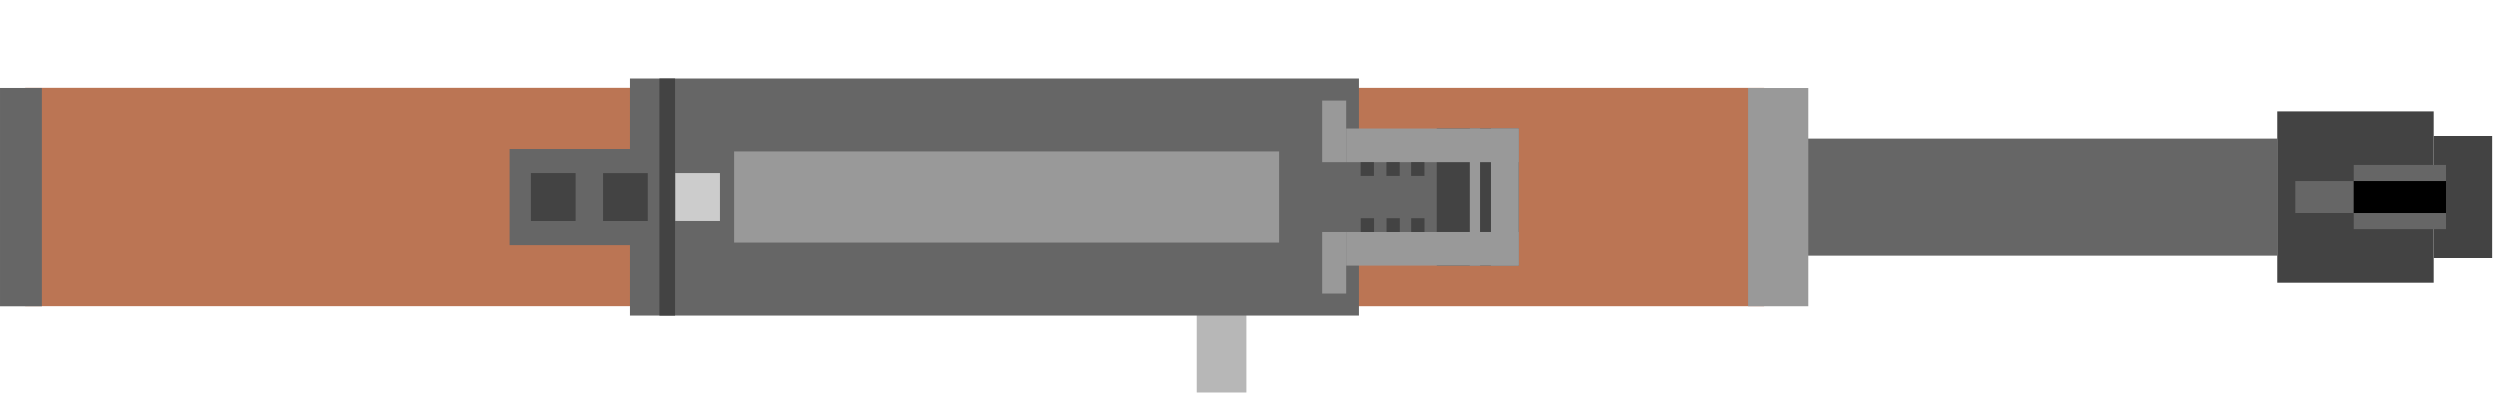
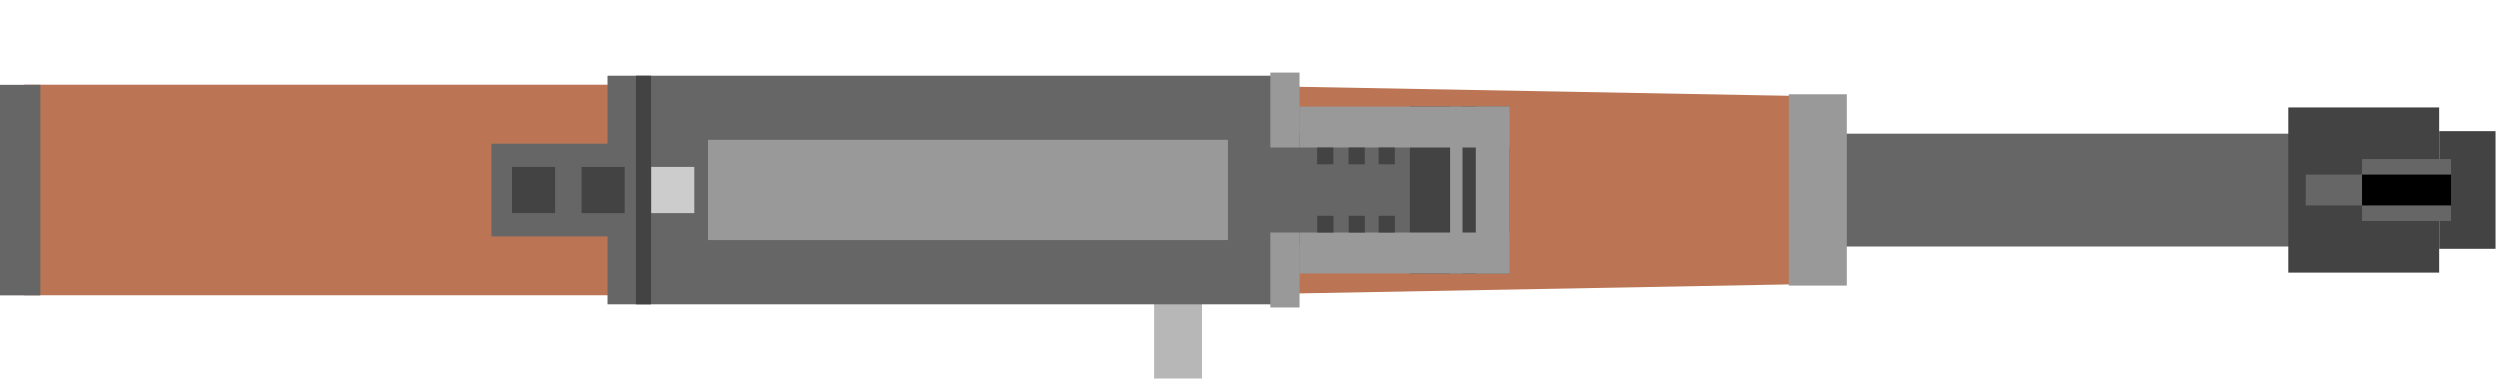
- <svg xmlns="http://www.w3.org/2000/svg" version="1.1" viewBox="0.0 0.0 837.11 131.95" fill="none" stroke="none" stroke-linecap="square" stroke-miterlimit="10">
+ <svg xmlns="http://www.w3.org/2000/svg" version="1.1" viewBox="0.0 0.0 868.031 132.0" fill="none" stroke="none" stroke-linecap="square" stroke-miterlimit="10">
  <clipPath id="p.0">
-     <path d="m0 0l837.11 0l0 131.95l-837.11 0l0 -131.95z" clip-rule="nonzero" />
+     <path d="m0 0l868.032 0l0 132.0l-868.032 0l0 -132.0z" clip-rule="nonzero" />
  </clipPath>
  <g clip-path="url(#p.0)">
-     <path fill="#000000" fill-opacity="0.0" d="m0 0l837.11 0l0 131.95l-837.11 0z" fill-rule="evenodd" />
+     <path fill="#000000" fill-opacity="0.0" d="m0 0l868.032 0l0 132.0l-868.032 0z" fill-rule="evenodd" />
    <path fill="#bb7554" d="m8.423 29.411l217.543 0l0 73.102l-217.543 0z" fill-rule="evenodd" />
-     <path fill="#666666" d="m592.102 46.415l170.425 0l0 39.181l-170.425 0z" fill-rule="evenodd" />
-     <path fill="#bb7554" d="m397.688 29.425l193.008 0l0 73.102l-193.008 0z" fill-rule="evenodd" />
+     <path fill="#666666" d="m592.102 46.415l217.543 0l0 39.181l-217.543 0z" fill-rule="evenodd" />
    <path fill="#b7b7b7" d="m400.719 85.596l16.63 0l0 45.827l-16.63 0z" fill-rule="evenodd" />
+     <path fill="#bb7554" d="m444.753 30.021l179.748 3.299l0 65.37l-179.748 3.299z" fill-rule="evenodd" />
    <path fill="#666666" d="m0.003 29.454l14.016 0l0 73.102l-14.016 0z" fill-rule="evenodd" />
-     <path fill="#666666" d="m210.937 26.289l244.095 0l0 79.37l-244.095 0z" fill-rule="evenodd" />
-     <path fill="#999999" d="m245.814 50.701l182.488 0l0 30.52l-182.488 0z" fill-rule="evenodd" />
+     <path fill="#666666" d="m210.937 26.289l236.85 0l0 79.37l-236.85 0z" fill-rule="evenodd" />
+     <path fill="#999999" d="m245.814 48.543l180.535 0l0 34.803l-180.535 0z" fill-rule="evenodd" />
    <path fill="#666666" d="m170.637 49.894l43.18 0l0 32.185l-43.18 0z" fill-rule="evenodd" />
    <path fill="#434343" d="m177.767 57.953l14.97 0l0 16.038l-14.97 0z" fill-rule="evenodd" />
    <path fill="#434343" d="m201.932 57.967l14.97 0l0 16.038l-14.97 0z" fill-rule="evenodd" />
    <path fill="#cccccc" d="m226.097 57.953l14.97 0l0 16.038l-14.97 0z" fill-rule="evenodd" />
    <path fill="#434343" d="m220.802 26.293l5.245 0l0 79.372l-5.245 0z" fill-rule="evenodd" />
-     <path fill="#999999" d="m605.493 29.47l-20.157 0l0 73.071l20.157 0z" fill-rule="evenodd" />
-     <path fill="#666666" d="m432.648 50.701l62.173 0l0 30.52l-62.173 0z" fill-rule="evenodd" />
-     <path fill="#434343" d="m814.924 45.538l19.559 0l0 40.85l-19.559 0z" fill-rule="evenodd" />
-     <path fill="#434343" d="m762.526 37.302l52.378 0l0 57.354l-52.378 0z" fill-rule="evenodd" />
-     <path fill="#666666" d="m768.577 60.62l19.559 0l0 10.709l-19.559 0z" fill-rule="evenodd" />
-     <path fill="#666666" d="m788.13 55.237l30.898 0l0 21.48l-30.898 0z" fill-rule="evenodd" />
-     <path fill="#000000" d="m788.13 60.62l30.898 0l0 10.709l-30.898 0z" fill-rule="evenodd" />
-     <path fill="#999999" d="m442.721 33.682l8.038 0l0 20.613l-8.038 0z" fill-rule="evenodd" />
-     <path fill="#434343" d="m481.094 43.035l27.434 0l0 45.904l-27.434 0z" fill-rule="evenodd" />
-     <path fill="#999999" d="m450.764 43.035l57.757 0l0 11.257l-57.757 0z" fill-rule="evenodd" />
-     <path fill="#999999" d="m450.759 77.675l57.757 0l0 11.257l-57.757 0z" fill-rule="evenodd" />
-     <path fill="#999999" d="m499.239 43.034l9.303 0l0 45.904l-9.303 0z" fill-rule="evenodd" />
-     <path fill="#999999" d="m492.166 43.038l3.418 0l0 45.904l-3.418 0z" fill-rule="evenodd" />
-     <path fill="#434343" d="m472.509 54.296l4.458 0l0 4.609l-4.458 0z" fill-rule="evenodd" />
-     <path fill="#434343" d="m464.237 54.296l4.458 0l0 4.609l-4.458 0z" fill-rule="evenodd" />
-     <path fill="#434343" d="m455.595 54.296l4.458 0l0 4.609l-4.458 0z" fill-rule="evenodd" />
-     <path fill="#434343" d="m472.526 73.066l4.458 0l0 4.609l-4.458 0z" fill-rule="evenodd" />
-     <path fill="#434343" d="m464.271 73.066l4.458 0l0 4.609l-4.458 0z" fill-rule="evenodd" />
-     <path fill="#434343" d="m455.629 73.066l4.458 0l0 4.609l-4.458 0z" fill-rule="evenodd" />
-     <path fill="#999999" d="m442.721 77.675l8.038 0l0 20.613l-8.038 0z" fill-rule="evenodd" />
+     <path fill="#999999" d="m641.236 32.732l-20.157 0l0 66.425l20.157 0z" fill-rule="evenodd" />
+     <path fill="#666666" d="m433.047 46.686l78.488 0l0 38.52l-78.488 0z" fill-rule="evenodd" />
+     <path fill="#434343" d="m846.924 45.538l19.559 0l0 40.85l-19.559 0z" fill-rule="evenodd" />
+     <path fill="#434343" d="m794.526 37.302l52.378 0l0 57.354l-52.378 0z" fill-rule="evenodd" />
+     <path fill="#666666" d="m800.577 60.62l19.559 0l0 10.709l-19.559 0z" fill-rule="evenodd" />
+     <path fill="#666666" d="m820.13 55.237l30.898 0l0 21.48l-30.898 0z" fill-rule="evenodd" />
+     <path fill="#000000" d="m820.13 60.62l30.898 0l0 10.709l-30.898 0z" fill-rule="evenodd" />
+     <path fill="#999999" d="m441.074 25.201l10.146 0l0 26.021l-10.146 0z" fill-rule="evenodd" />
+     <path fill="#434343" d="m489.514 37.007l34.631 0l0 57.945l-34.631 0z" fill-rule="evenodd" />
+     <path fill="#999999" d="m451.228 37.007l72.909 0l0 14.21l-72.909 0z" fill-rule="evenodd" />
+     <path fill="#999999" d="m451.22 80.735l72.909 0l0 14.21l-72.909 0z" fill-rule="evenodd" />
+     <path fill="#999999" d="m512.418 37.006l11.744 0l0 57.945l-11.744 0z" fill-rule="evenodd" />
+     <path fill="#999999" d="m503.49 37.011l4.315 0l0 57.945l-4.315 0z" fill-rule="evenodd" />
+     <path fill="#434343" d="m478.676 51.222l5.627 0l0 5.818l-5.627 0z" fill-rule="evenodd" />
+     <path fill="#434343" d="m468.234 51.222l5.627 0l0 5.818l-5.627 0z" fill-rule="evenodd" />
+     <path fill="#434343" d="m457.326 51.222l5.627 0l0 5.818l-5.627 0z" fill-rule="evenodd" />
+     <path fill="#434343" d="m478.697 74.916l5.627 0l0 5.818l-5.627 0z" fill-rule="evenodd" />
+     <path fill="#434343" d="m468.277 74.916l5.627 0l0 5.818l-5.627 0z" fill-rule="evenodd" />
+     <path fill="#434343" d="m457.368 74.916l5.627 0l0 5.818l-5.627 0z" fill-rule="evenodd" />
+     <path fill="#999999" d="m441.074 80.734l10.146 0l0 26.021l-10.146 0z" fill-rule="evenodd" />
  </g>
</svg>
